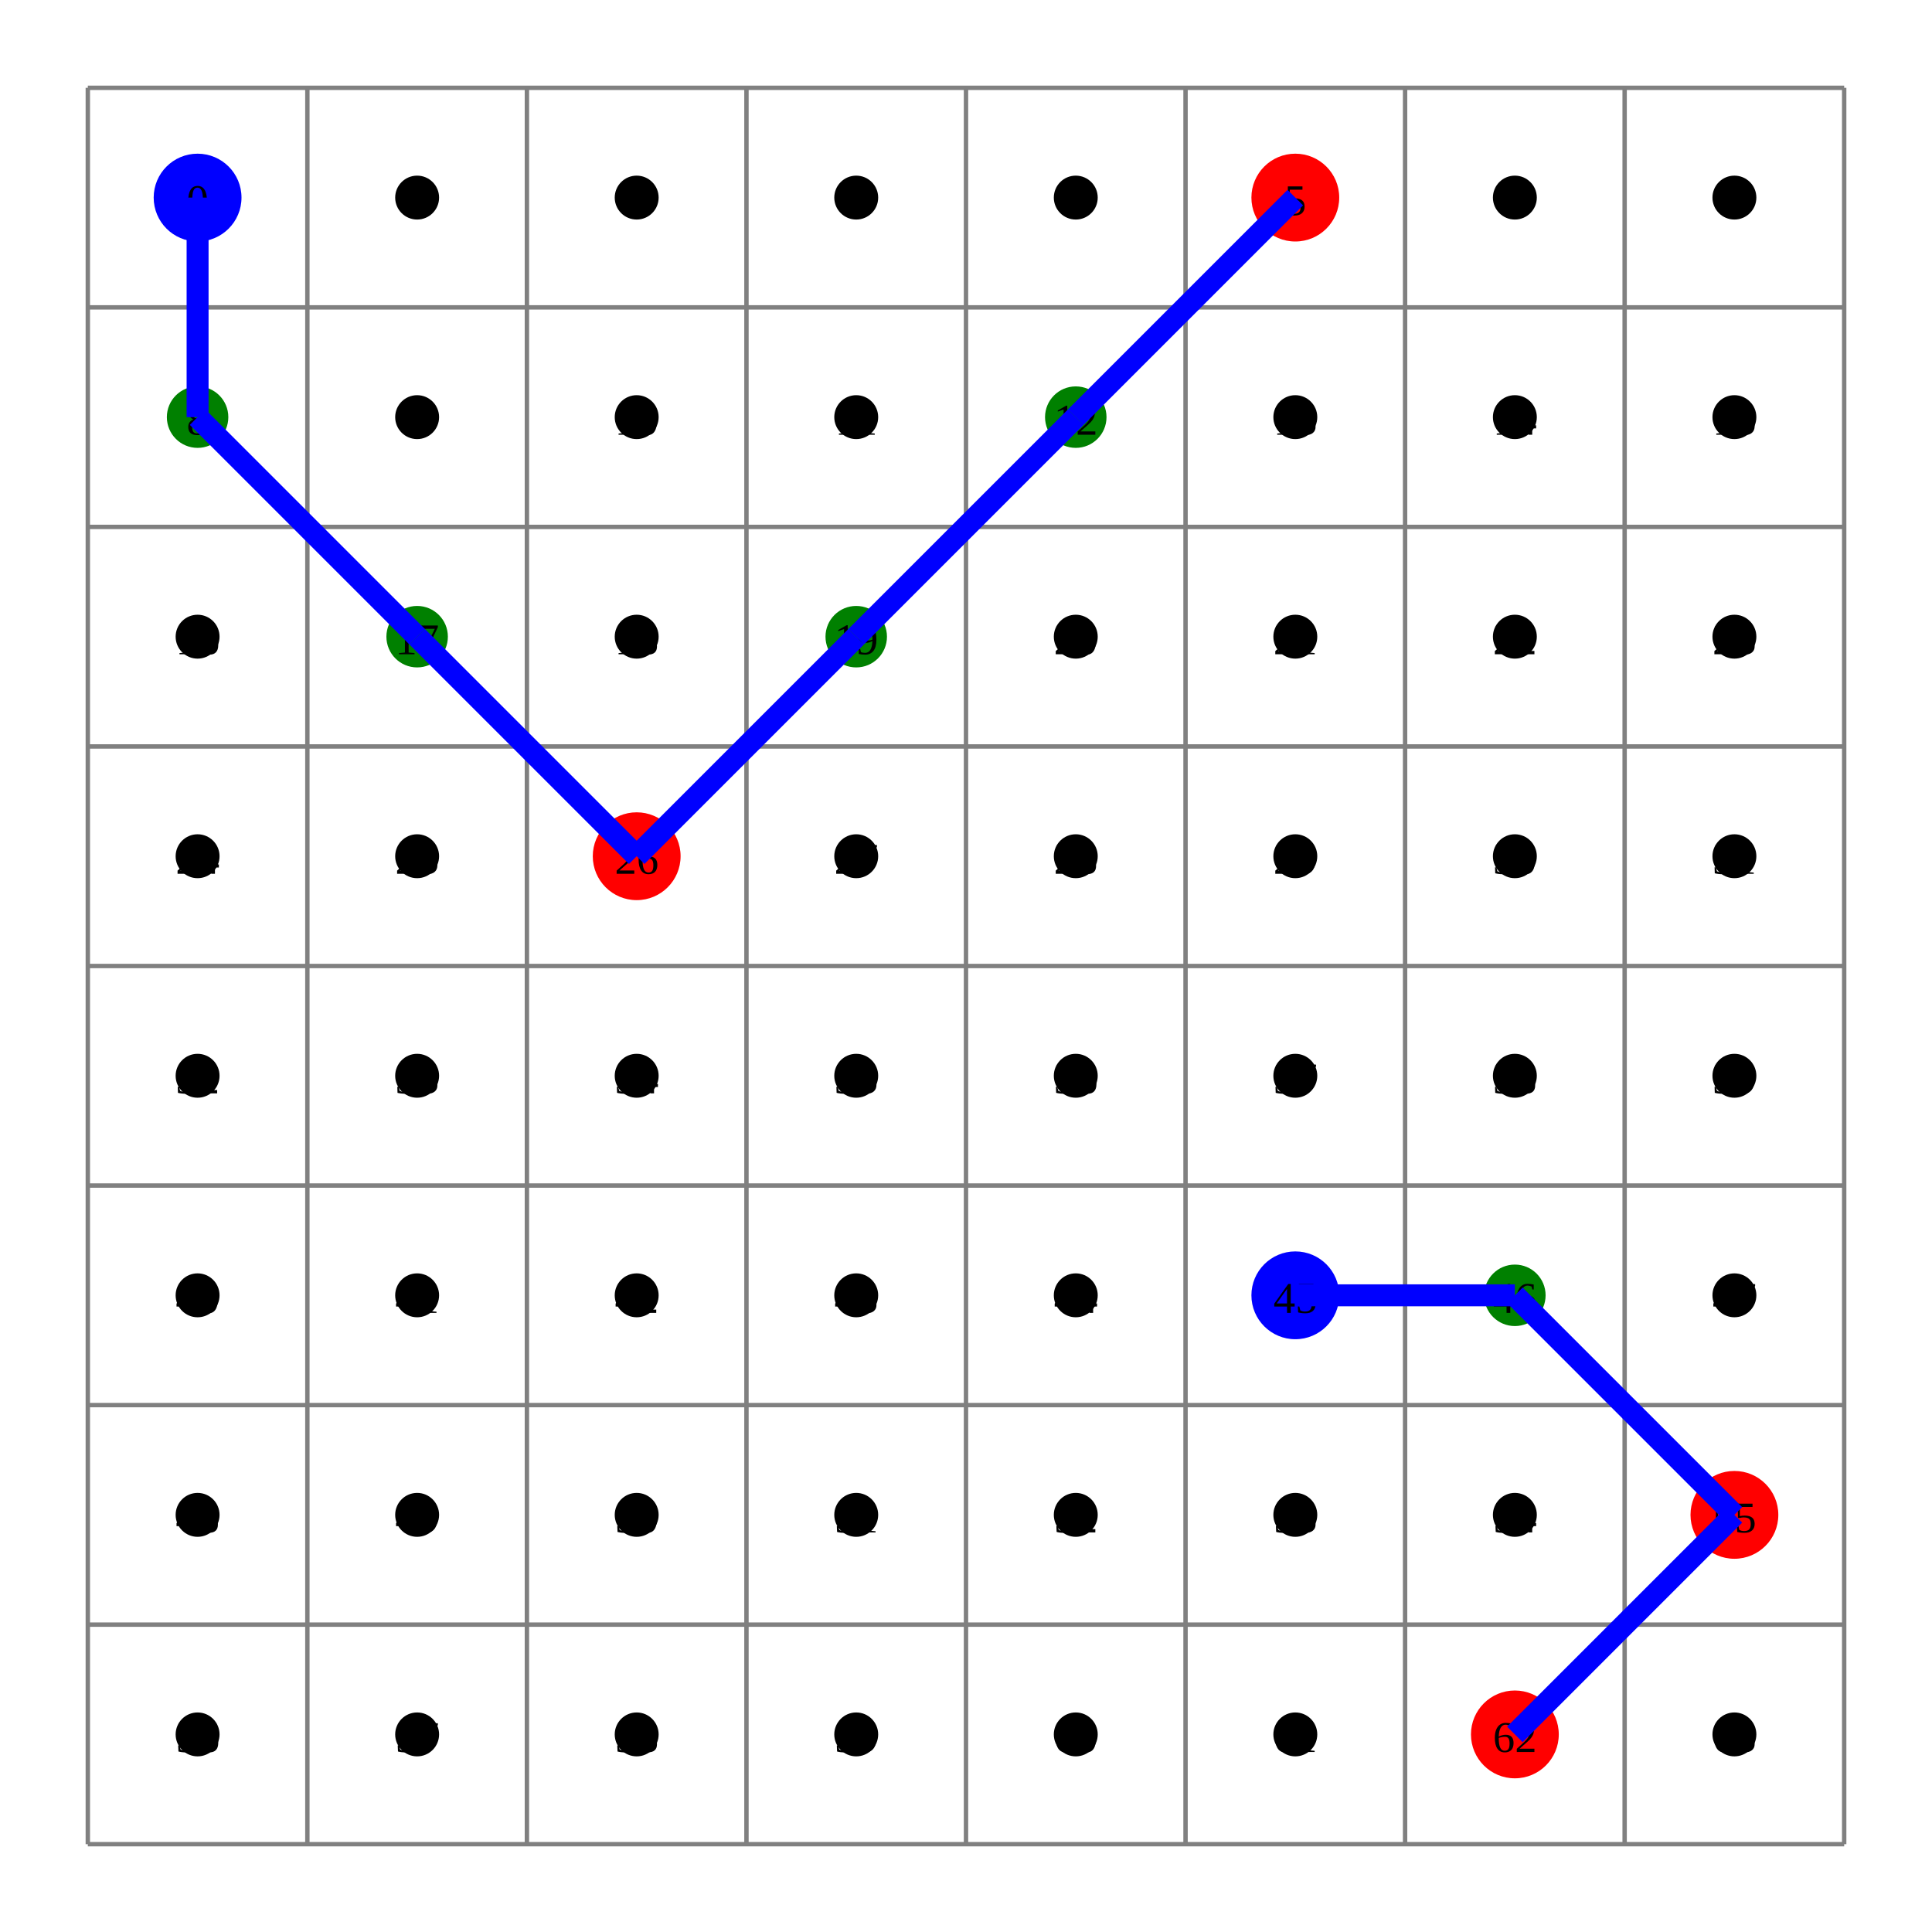
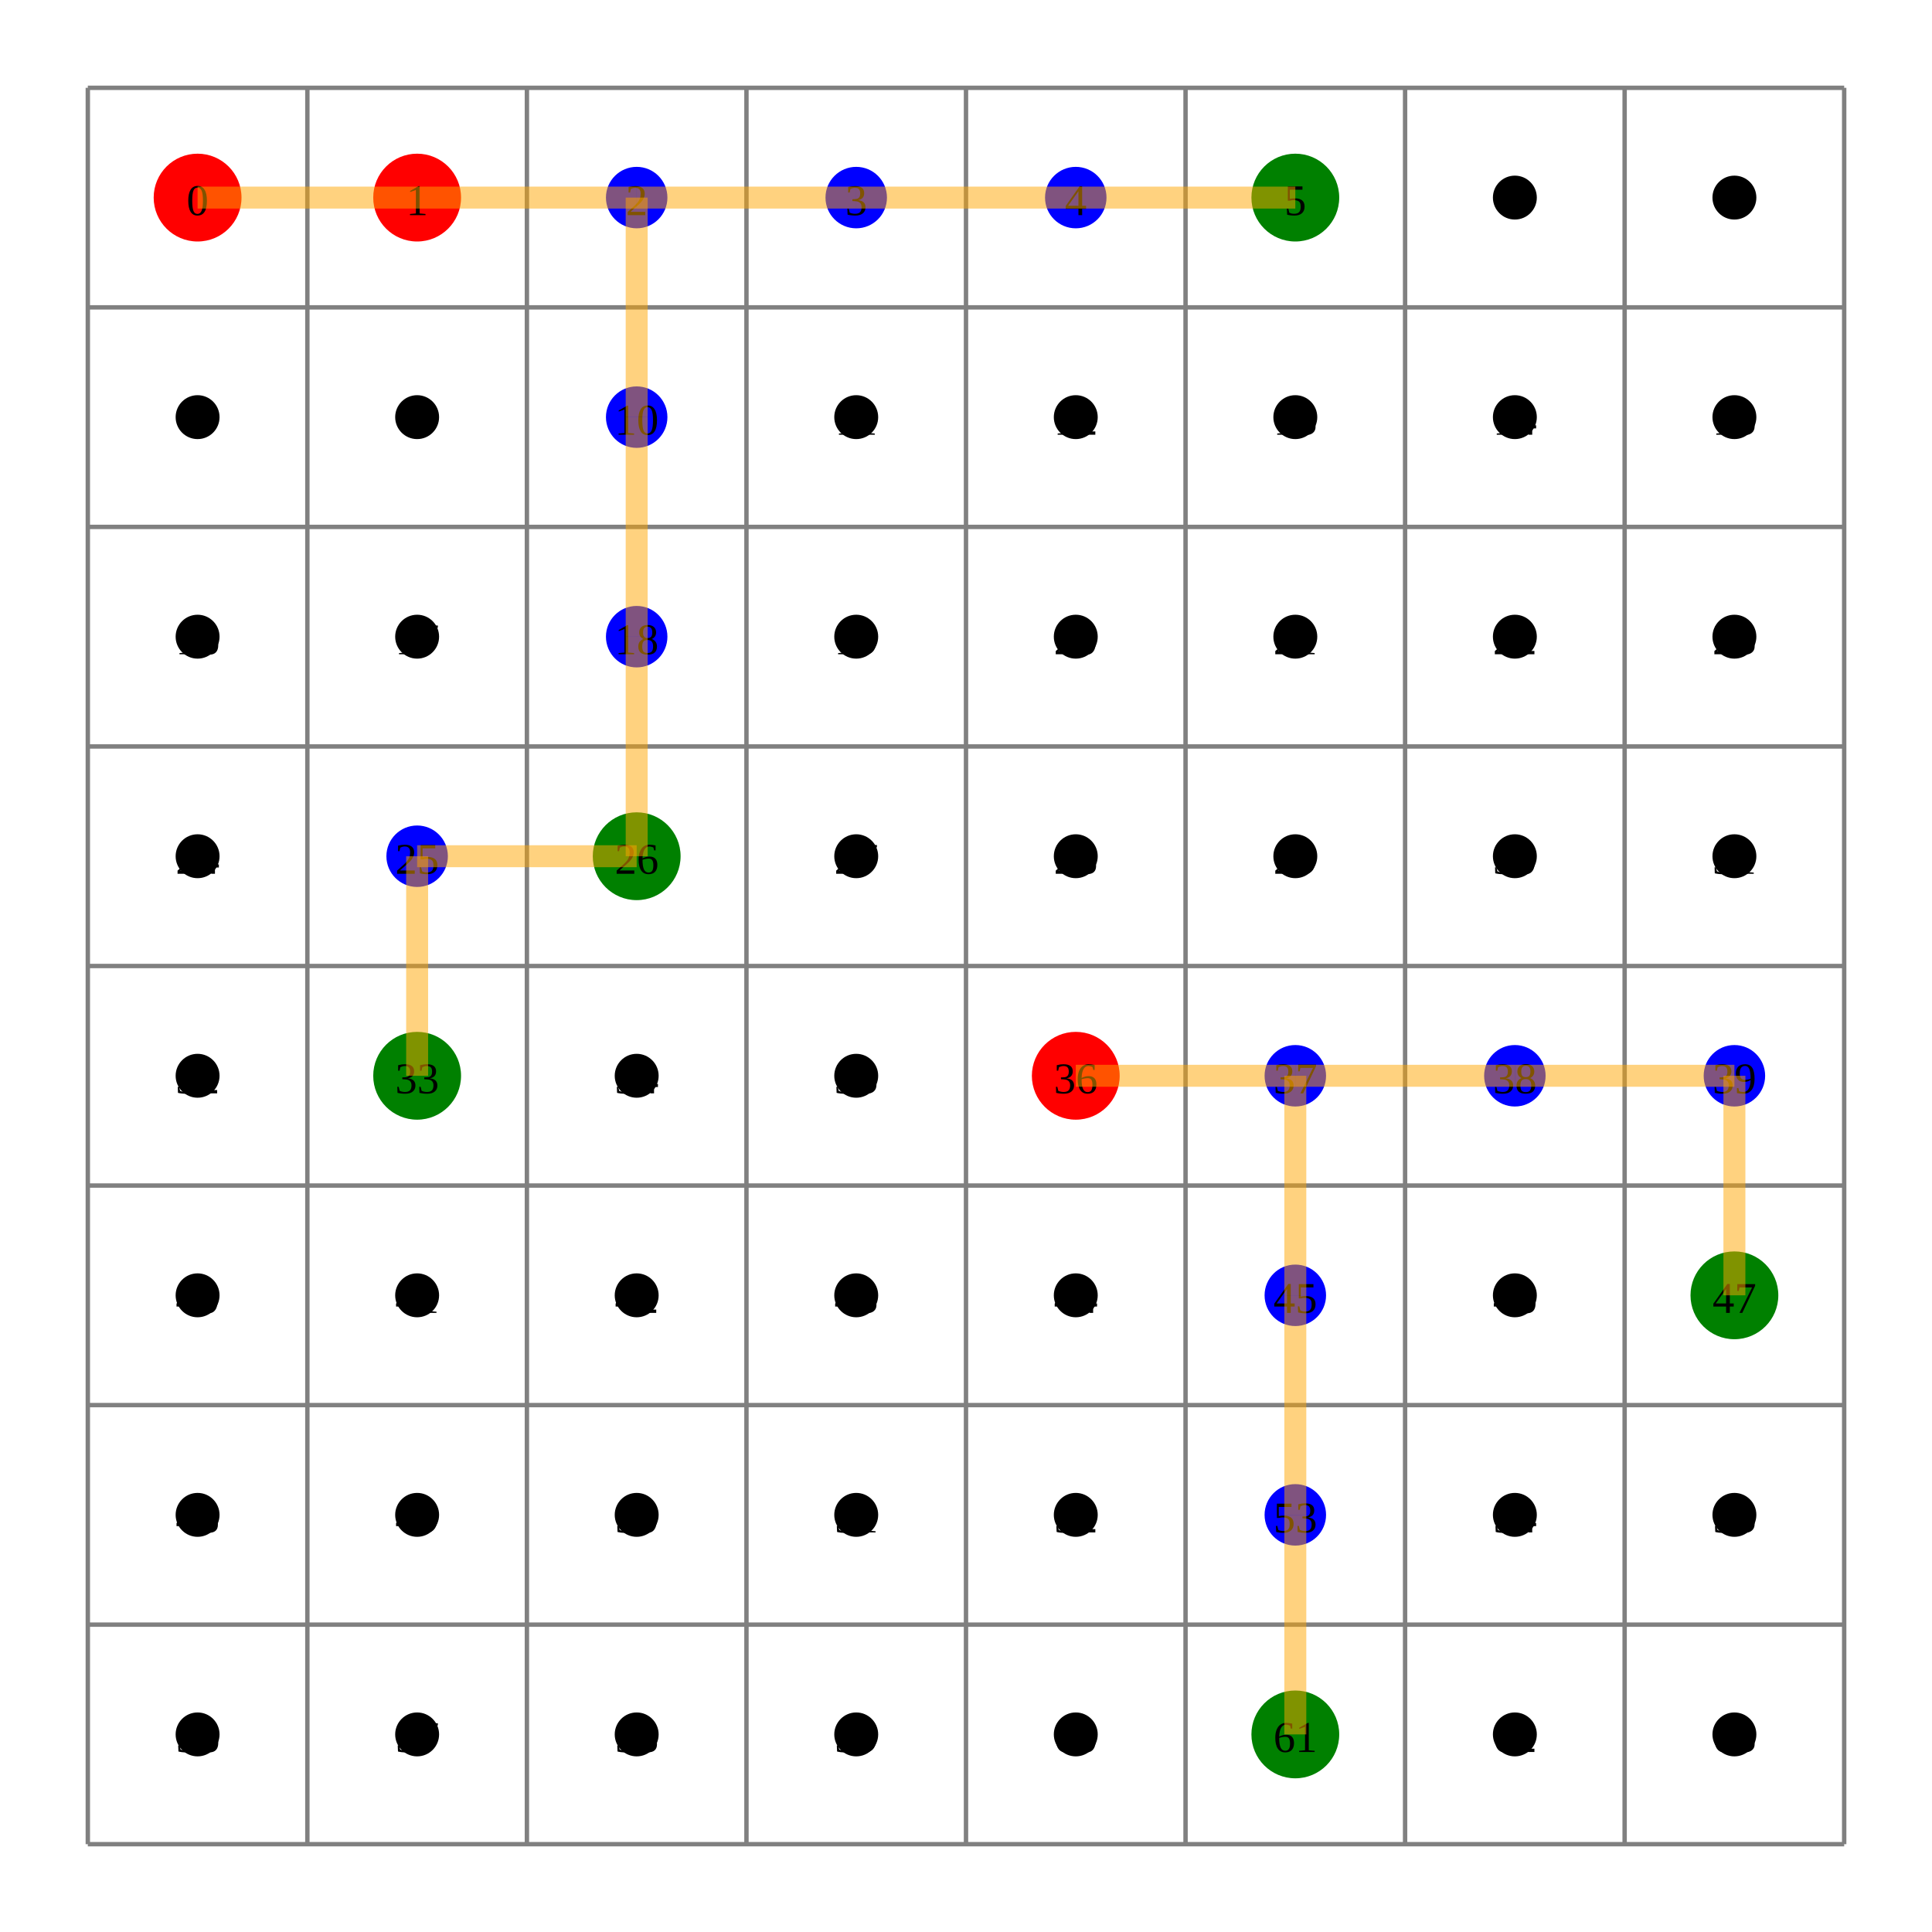
<svg xmlns="http://www.w3.org/2000/svg" width="440" height="440">
  <line x1="20" y1="20" x2="420" y2="20" stroke="gray" stroke-width="1" />
  <line x1="20" y1="70" x2="420" y2="70" stroke="gray" stroke-width="1" />
  <line x1="20" y1="120" x2="420" y2="120" stroke="gray" stroke-width="1" />
  <line x1="20" y1="170" x2="420" y2="170" stroke="gray" stroke-width="1" />
  <line x1="20" y1="220" x2="420" y2="220" stroke="gray" stroke-width="1" />
  <line x1="20" y1="270" x2="420" y2="270" stroke="gray" stroke-width="1" />
  <line x1="20" y1="320" x2="420" y2="320" stroke="gray" stroke-width="1" />
  <line x1="20" y1="370" x2="420" y2="370" stroke="gray" stroke-width="1" />
  <line x1="20" y1="420" x2="420" y2="420" stroke="gray" stroke-width="1" />
  <line x1="20" y1="20" x2="20" y2="420" stroke="gray" stroke-width="1" />
  <line x1="70" y1="20" x2="70" y2="420" stroke="gray" stroke-width="1" />
  <line x1="120" y1="20" x2="120" y2="420" stroke="gray" stroke-width="1" />
  <line x1="170" y1="20" x2="170" y2="420" stroke="gray" stroke-width="1" />
  <line x1="220" y1="20" x2="220" y2="420" stroke="gray" stroke-width="1" />
  <line x1="270" y1="20" x2="270" y2="420" stroke="gray" stroke-width="1" />
  <line x1="320" y1="20" x2="320" y2="420" stroke="gray" stroke-width="1" />
  <line x1="370" y1="20" x2="370" y2="420" stroke="gray" stroke-width="1" />
  <line x1="420" y1="20" x2="420" y2="420" stroke="gray" stroke-width="1" />
-   <circle cx="45.0" cy="45.0" r="10" fill="blue" />
+   <circle cx="45.0" cy="45.0" r="10" fill="red" />
  <text x="45.0" y="49.0" font-size="10" text-anchor="middle">0</text>
-   <circle cx="95.0" cy="45.0" r="5" fill="black" />
+   <circle cx="95.0" cy="45.0" r="10" fill="red" />
  <text x="95.0" y="49.0" font-size="10" text-anchor="middle">1</text>
-   <circle cx="145.0" cy="45.0" r="5" fill="black" />
+   <circle cx="145.0" cy="45.0" r="7" fill="blue" />
  <text x="145.0" y="49.0" font-size="10" text-anchor="middle">2</text>
-   <circle cx="195.0" cy="45.0" r="5" fill="black" />
+   <circle cx="195.0" cy="45.0" r="7" fill="blue" />
  <text x="195.0" y="49.0" font-size="10" text-anchor="middle">3</text>
-   <circle cx="245.0" cy="45.0" r="5" fill="black" />
+   <circle cx="245.0" cy="45.0" r="7" fill="blue" />
  <text x="245.0" y="49.0" font-size="10" text-anchor="middle">4</text>
-   <circle cx="295.0" cy="45.0" r="10" fill="red" />
+   <circle cx="295.0" cy="45.0" r="10" fill="green" />
  <text x="295.0" y="49.0" font-size="10" text-anchor="middle">5</text>
  <circle cx="345.0" cy="45.0" r="5" fill="black" />
  <text x="345.0" y="49.0" font-size="10" text-anchor="middle">6</text>
  <circle cx="395.0" cy="45.0" r="5" fill="black" />
  <text x="395.0" y="49.0" font-size="10" text-anchor="middle">7</text>
-   <circle cx="45.0" cy="95.0" r="7" fill="green" />
+   <circle cx="45.0" cy="95.0" r="5" fill="black" />
  <text x="45.0" y="99.0" font-size="10" text-anchor="middle">8</text>
  <circle cx="95.0" cy="95.0" r="5" fill="black" />
  <text x="95.0" y="99.0" font-size="10" text-anchor="middle">9</text>
-   <circle cx="145.0" cy="95.0" r="5" fill="black" />
+   <circle cx="145.0" cy="95.0" r="7" fill="blue" />
  <text x="145.0" y="99.0" font-size="10" text-anchor="middle">10</text>
  <circle cx="195.0" cy="95.0" r="5" fill="black" />
  <text x="195.0" y="99.0" font-size="10" text-anchor="middle">11</text>
-   <circle cx="245.0" cy="95.0" r="7" fill="green" />
+   <circle cx="245.0" cy="95.0" r="5" fill="black" />
  <text x="245.0" y="99.0" font-size="10" text-anchor="middle">12</text>
  <circle cx="295.0" cy="95.0" r="5" fill="black" />
  <text x="295.0" y="99.0" font-size="10" text-anchor="middle">13</text>
  <circle cx="345.0" cy="95.0" r="5" fill="black" />
  <text x="345.0" y="99.0" font-size="10" text-anchor="middle">14</text>
  <circle cx="395.0" cy="95.0" r="5" fill="black" />
  <text x="395.0" y="99.0" font-size="10" text-anchor="middle">15</text>
  <circle cx="45.0" cy="145.0" r="5" fill="black" />
  <text x="45.0" y="149.0" font-size="10" text-anchor="middle">16</text>
-   <circle cx="95.0" cy="145.0" r="7" fill="green" />
+   <circle cx="95.0" cy="145.0" r="5" fill="black" />
  <text x="95.0" y="149.0" font-size="10" text-anchor="middle">17</text>
-   <circle cx="145.0" cy="145.0" r="5" fill="black" />
+   <circle cx="145.0" cy="145.0" r="7" fill="blue" />
  <text x="145.0" y="149.0" font-size="10" text-anchor="middle">18</text>
-   <circle cx="195.0" cy="145.0" r="7" fill="green" />
+   <circle cx="195.0" cy="145.0" r="5" fill="black" />
  <text x="195.0" y="149.0" font-size="10" text-anchor="middle">19</text>
  <circle cx="245.0" cy="145.0" r="5" fill="black" />
  <text x="245.0" y="149.0" font-size="10" text-anchor="middle">20</text>
  <circle cx="295.0" cy="145.0" r="5" fill="black" />
  <text x="295.0" y="149.0" font-size="10" text-anchor="middle">21</text>
  <circle cx="345.0" cy="145.0" r="5" fill="black" />
  <text x="345.0" y="149.0" font-size="10" text-anchor="middle">22</text>
  <circle cx="395.0" cy="145.0" r="5" fill="black" />
  <text x="395.0" y="149.0" font-size="10" text-anchor="middle">23</text>
  <circle cx="45.0" cy="195.0" r="5" fill="black" />
  <text x="45.0" y="199.0" font-size="10" text-anchor="middle">24</text>
-   <circle cx="95.0" cy="195.0" r="5" fill="black" />
+   <circle cx="95.0" cy="195.0" r="7" fill="blue" />
  <text x="95.0" y="199.0" font-size="10" text-anchor="middle">25</text>
-   <circle cx="145.0" cy="195.0" r="10" fill="red" />
+   <circle cx="145.0" cy="195.0" r="10" fill="green" />
  <text x="145.0" y="199.0" font-size="10" text-anchor="middle">26</text>
  <circle cx="195.0" cy="195.0" r="5" fill="black" />
  <text x="195.0" y="199.0" font-size="10" text-anchor="middle">27</text>
  <circle cx="245.0" cy="195.0" r="5" fill="black" />
  <text x="245.0" y="199.0" font-size="10" text-anchor="middle">28</text>
  <circle cx="295.0" cy="195.0" r="5" fill="black" />
  <text x="295.0" y="199.0" font-size="10" text-anchor="middle">29</text>
  <circle cx="345.0" cy="195.0" r="5" fill="black" />
  <text x="345.0" y="199.0" font-size="10" text-anchor="middle">30</text>
  <circle cx="395.0" cy="195.0" r="5" fill="black" />
  <text x="395.0" y="199.0" font-size="10" text-anchor="middle">31</text>
  <circle cx="45.0" cy="245.0" r="5" fill="black" />
  <text x="45.0" y="249.0" font-size="10" text-anchor="middle">32</text>
-   <circle cx="95.0" cy="245.0" r="5" fill="black" />
+   <circle cx="95.0" cy="245.0" r="10" fill="green" />
  <text x="95.0" y="249.0" font-size="10" text-anchor="middle">33</text>
  <circle cx="145.0" cy="245.0" r="5" fill="black" />
  <text x="145.0" y="249.0" font-size="10" text-anchor="middle">34</text>
  <circle cx="195.0" cy="245.0" r="5" fill="black" />
  <text x="195.0" y="249.0" font-size="10" text-anchor="middle">35</text>
-   <circle cx="245.0" cy="245.0" r="5" fill="black" />
+   <circle cx="245.0" cy="245.0" r="10" fill="red" />
  <text x="245.0" y="249.0" font-size="10" text-anchor="middle">36</text>
-   <circle cx="295.0" cy="245.0" r="5" fill="black" />
+   <circle cx="295.0" cy="245.0" r="7" fill="blue" />
  <text x="295.0" y="249.0" font-size="10" text-anchor="middle">37</text>
-   <circle cx="345.0" cy="245.0" r="5" fill="black" />
+   <circle cx="345.0" cy="245.0" r="7" fill="blue" />
  <text x="345.0" y="249.0" font-size="10" text-anchor="middle">38</text>
-   <circle cx="395.0" cy="245.0" r="5" fill="black" />
+   <circle cx="395.0" cy="245.0" r="7" fill="blue" />
  <text x="395.0" y="249.0" font-size="10" text-anchor="middle">39</text>
  <circle cx="45.0" cy="295.0" r="5" fill="black" />
  <text x="45.0" y="299.0" font-size="10" text-anchor="middle">40</text>
  <circle cx="95.0" cy="295.0" r="5" fill="black" />
  <text x="95.0" y="299.0" font-size="10" text-anchor="middle">41</text>
  <circle cx="145.0" cy="295.0" r="5" fill="black" />
  <text x="145.0" y="299.0" font-size="10" text-anchor="middle">42</text>
  <circle cx="195.0" cy="295.0" r="5" fill="black" />
  <text x="195.0" y="299.0" font-size="10" text-anchor="middle">43</text>
  <circle cx="245.0" cy="295.0" r="5" fill="black" />
  <text x="245.0" y="299.0" font-size="10" text-anchor="middle">44</text>
-   <circle cx="295.0" cy="295.0" r="10" fill="blue" />
+   <circle cx="295.0" cy="295.0" r="7" fill="blue" />
  <text x="295.0" y="299.0" font-size="10" text-anchor="middle">45</text>
-   <circle cx="345.0" cy="295.0" r="7" fill="green" />
+   <circle cx="345.0" cy="295.0" r="5" fill="black" />
  <text x="345.0" y="299.0" font-size="10" text-anchor="middle">46</text>
-   <circle cx="395.0" cy="295.0" r="5" fill="black" />
+   <circle cx="395.0" cy="295.0" r="10" fill="green" />
  <text x="395.0" y="299.0" font-size="10" text-anchor="middle">47</text>
  <circle cx="45.0" cy="345.0" r="5" fill="black" />
  <text x="45.0" y="349.0" font-size="10" text-anchor="middle">48</text>
  <circle cx="95.0" cy="345.0" r="5" fill="black" />
  <text x="95.0" y="349.0" font-size="10" text-anchor="middle">49</text>
  <circle cx="145.0" cy="345.0" r="5" fill="black" />
  <text x="145.0" y="349.0" font-size="10" text-anchor="middle">50</text>
  <circle cx="195.0" cy="345.0" r="5" fill="black" />
  <text x="195.0" y="349.0" font-size="10" text-anchor="middle">51</text>
  <circle cx="245.0" cy="345.0" r="5" fill="black" />
  <text x="245.0" y="349.0" font-size="10" text-anchor="middle">52</text>
-   <circle cx="295.0" cy="345.0" r="5" fill="black" />
+   <circle cx="295.0" cy="345.0" r="7" fill="blue" />
  <text x="295.0" y="349.0" font-size="10" text-anchor="middle">53</text>
  <circle cx="345.0" cy="345.0" r="5" fill="black" />
  <text x="345.0" y="349.0" font-size="10" text-anchor="middle">54</text>
-   <circle cx="395.0" cy="345.0" r="10" fill="red" />
+   <circle cx="395.0" cy="345.0" r="5" fill="black" />
  <text x="395.0" y="349.0" font-size="10" text-anchor="middle">55</text>
  <circle cx="45.0" cy="395.0" r="5" fill="black" />
  <text x="45.0" y="399.0" font-size="10" text-anchor="middle">56</text>
  <circle cx="95.0" cy="395.0" r="5" fill="black" />
  <text x="95.0" y="399.0" font-size="10" text-anchor="middle">57</text>
  <circle cx="145.0" cy="395.0" r="5" fill="black" />
  <text x="145.0" y="399.0" font-size="10" text-anchor="middle">58</text>
  <circle cx="195.0" cy="395.0" r="5" fill="black" />
  <text x="195.0" y="399.0" font-size="10" text-anchor="middle">59</text>
  <circle cx="245.0" cy="395.0" r="5" fill="black" />
  <text x="245.0" y="399.0" font-size="10" text-anchor="middle">60</text>
-   <circle cx="295.0" cy="395.0" r="5" fill="black" />
+   <circle cx="295.0" cy="395.0" r="10" fill="green" />
  <text x="295.0" y="399.0" font-size="10" text-anchor="middle">61</text>
-   <circle cx="345.0" cy="395.0" r="10" fill="red" />
+   <circle cx="345.0" cy="395.0" r="5" fill="black" />
  <text x="345.0" y="399.0" font-size="10" text-anchor="middle">62</text>
  <circle cx="395.0" cy="395.0" r="5" fill="black" />
  <text x="395.0" y="399.0" font-size="10" text-anchor="middle">63</text>
-   <line x1="395.0" y1="345.0" x2="345.0" y2="395.0" stroke="blue" stroke-width="5" />
-   <line x1="45.0" y1="45.0" x2="45.0" y2="95.0" stroke="blue" stroke-width="5" />
-   <line x1="295.0" y1="45.0" x2="245.0" y2="95.0" stroke="blue" stroke-width="5" />
-   <line x1="95.0" y1="145.0" x2="145.0" y2="195.0" stroke="blue" stroke-width="5" />
-   <line x1="195.0" y1="145.0" x2="145.0" y2="195.0" stroke="blue" stroke-width="5" />
-   <line x1="295.0" y1="295.0" x2="345.0" y2="295.0" stroke="blue" stroke-width="5" />
-   <line x1="345.0" y1="295.0" x2="395.0" y2="345.0" stroke="blue" stroke-width="5" />
-   <line x1="45.0" y1="95.0" x2="95.0" y2="145.0" stroke="blue" stroke-width="5" />
-   <line x1="245.0" y1="95.0" x2="195.0" y2="145.0" stroke="blue" stroke-width="5" />
+   <line x1="45.0" y1="45.0" x2="95.0" y2="45.0" stroke="orange" stroke-width="5" opacity="0.5" />
+   <line x1="95.0" y1="45.0" x2="145.0" y2="45.0" stroke="orange" stroke-width="5" opacity="0.5" />
+   <line x1="245.0" y1="45.0" x2="295.0" y2="45.0" stroke="orange" stroke-width="5" opacity="0.5" />
+   <line x1="145.0" y1="145.0" x2="145.0" y2="195.0" stroke="orange" stroke-width="5" opacity="0.5" />
+   <line x1="95.0" y1="195.0" x2="145.0" y2="195.0" stroke="orange" stroke-width="5" opacity="0.5" />
+   <line x1="95.0" y1="195.0" x2="95.0" y2="245.0" stroke="orange" stroke-width="5" opacity="0.5" />
+   <line x1="245.0" y1="245.0" x2="295.0" y2="245.0" stroke="orange" stroke-width="5" opacity="0.5" />
+   <line x1="395.0" y1="245.0" x2="395.0" y2="295.0" stroke="orange" stroke-width="5" opacity="0.5" />
+   <line x1="295.0" y1="345.0" x2="295.0" y2="395.0" stroke="orange" stroke-width="5" opacity="0.5" />
+   <line x1="145.0" y1="45.0" x2="195.0" y2="45.0" stroke="orange" stroke-width="5" opacity="0.5" />
+   <line x1="145.0" y1="45.0" x2="145.0" y2="95.0" stroke="orange" stroke-width="5" opacity="0.5" />
+   <line x1="195.0" y1="45.0" x2="245.0" y2="45.0" stroke="orange" stroke-width="5" opacity="0.5" />
+   <line x1="145.0" y1="95.0" x2="145.0" y2="145.0" stroke="orange" stroke-width="5" opacity="0.5" />
+   <line x1="295.0" y1="245.0" x2="345.0" y2="245.0" stroke="orange" stroke-width="5" opacity="0.5" />
+   <line x1="295.0" y1="245.0" x2="295.0" y2="295.0" stroke="orange" stroke-width="5" opacity="0.5" />
+   <line x1="345.0" y1="245.0" x2="395.0" y2="245.0" stroke="orange" stroke-width="5" opacity="0.5" />
+   <line x1="295.0" y1="295.0" x2="295.0" y2="345.0" stroke="orange" stroke-width="5" opacity="0.5" />
</svg>
